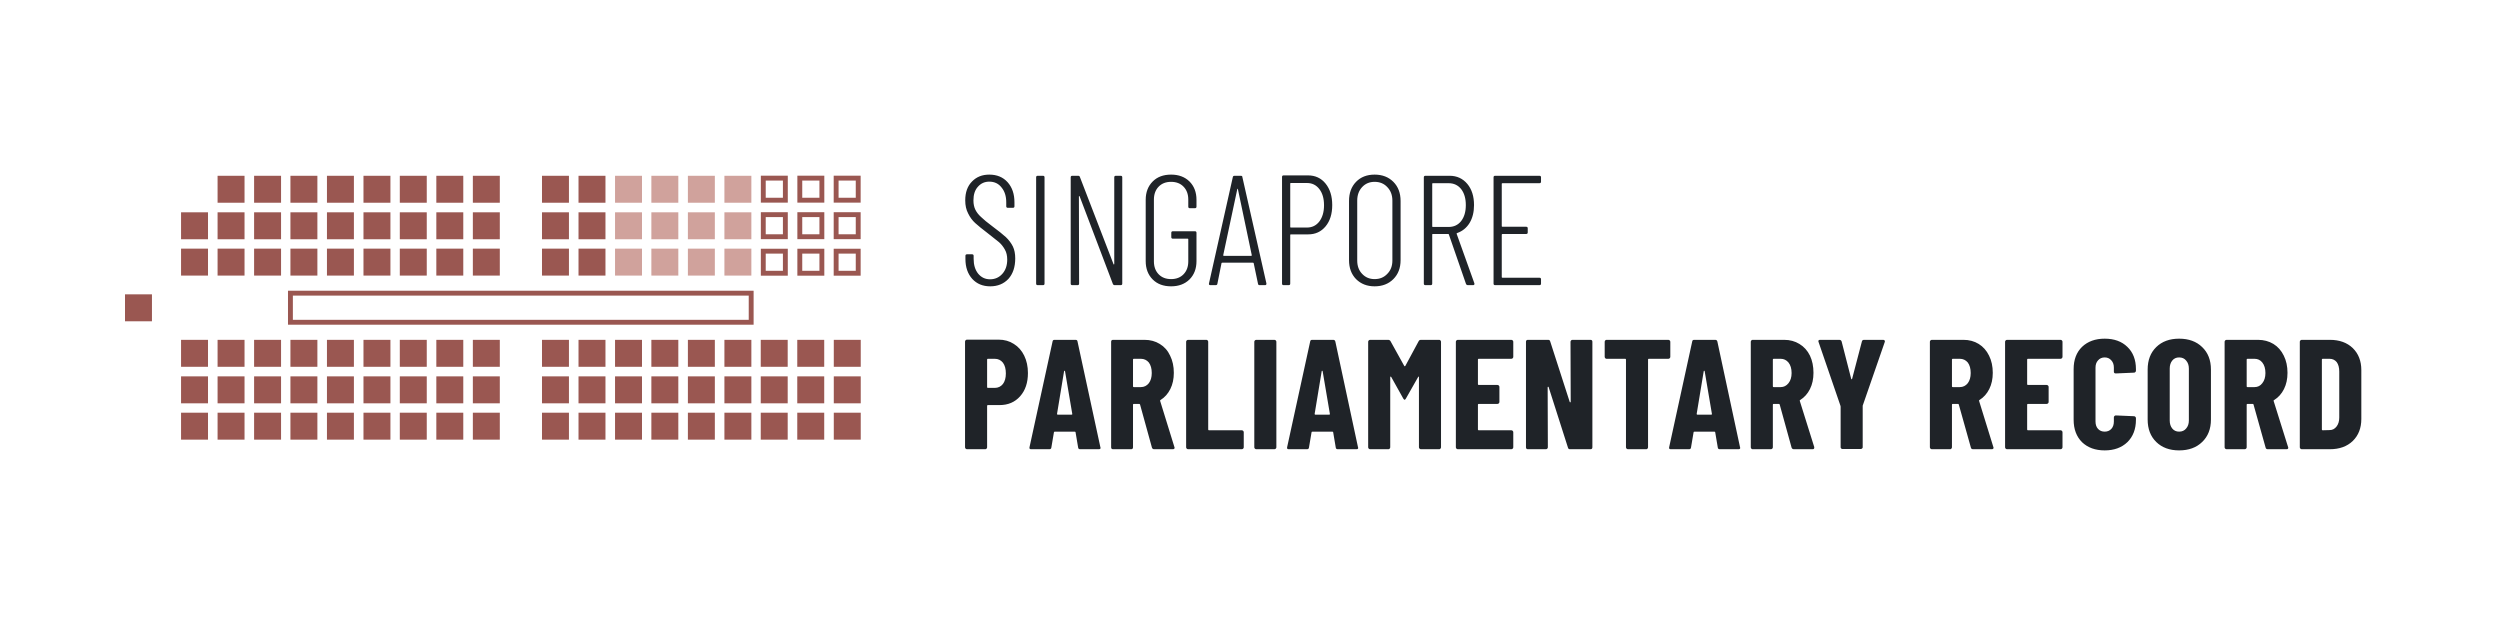
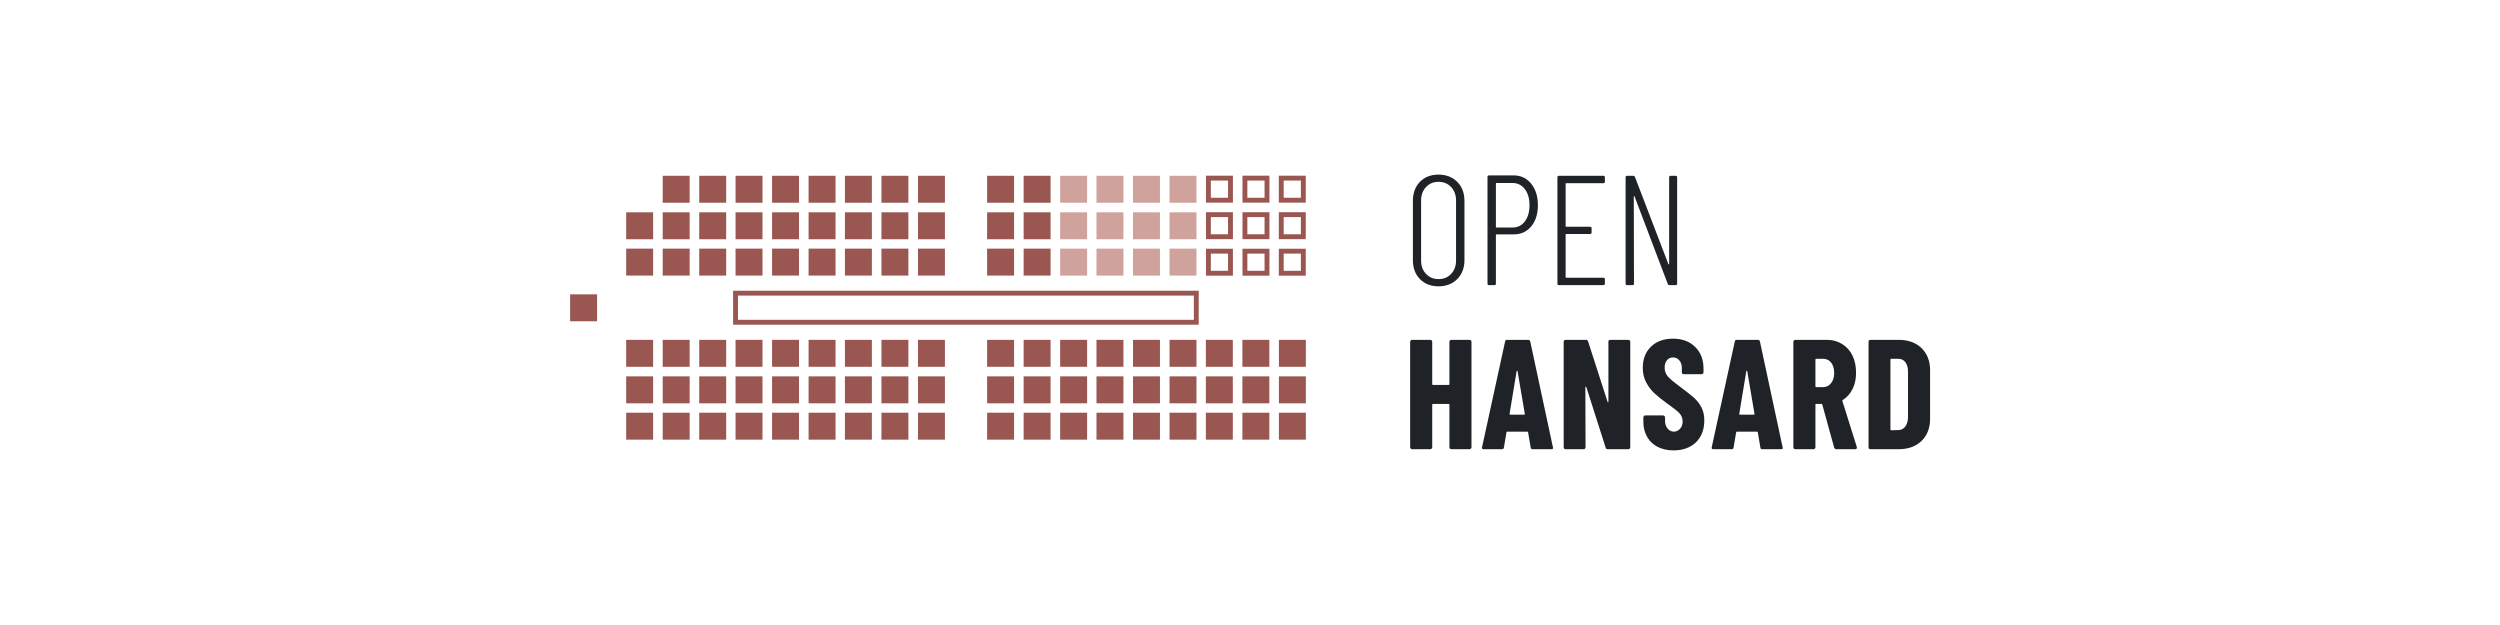
- <svg xmlns="http://www.w3.org/2000/svg" width="1280" height="320" viewBox="0 0 1280 320" role="img" aria-label="Singapore Parliamentary Record">
-   <path fill="#9a5751" d="M92.7 174h13.8v13.8h-13.8zM92.7 192.7h13.8v13.8h-13.8zM92.7 211.3h13.8v13.8h-13.8zM111.4 174h13.8v13.8h-13.8zM111.4 192.7h13.8v13.8h-13.8zM111.4 211.3h13.8v13.8h-13.8zM130.1 174h13.8v13.8h-13.8zM130.1 192.7h13.8v13.8h-13.8zM130.1 211.3h13.8v13.8h-13.8zM148.7 174h13.8v13.8h-13.8zM148.7 192.7h13.8v13.8h-13.8zM148.7 211.3h13.8v13.8h-13.8zM167.4 174h13.8v13.8h-13.8zM167.4 192.7h13.8v13.8h-13.8zM167.4 211.3h13.8v13.8h-13.8zM186.1 174h13.8v13.8h-13.8zM186.1 192.7h13.8v13.8h-13.8zM186.1 211.3h13.8v13.8h-13.8zM204.7 174h13.8v13.8h-13.8zM204.7 192.7h13.8v13.8h-13.8zM204.7 211.3h13.8v13.8h-13.8zM223.4 174h13.8v13.8h-13.8zM223.4 192.7h13.8v13.8h-13.8zM223.4 211.3h13.8v13.8h-13.8zM242.1 174h13.8v13.8h-13.8zM242.1 192.7h13.8v13.8h-13.8zM242.1 211.3h13.8v13.8h-13.8zM277.5 174h13.8v13.8h-13.8zM277.5 192.7h13.8v13.8h-13.8zM277.5 211.3h13.8v13.8h-13.8zM296.2 174h13.8v13.8h-13.8zM296.2 192.7h13.8v13.8h-13.8zM296.2 211.3h13.8v13.8h-13.8zM314.9 174h13.8v13.8h-13.8zM314.9 192.7h13.8v13.8h-13.8zM314.9 211.3h13.8v13.8h-13.8zM333.5 174h13.8v13.8h-13.8zM333.5 192.7h13.8v13.8h-13.8zM333.5 211.3h13.8v13.8h-13.8zM352.2 174h13.8v13.8h-13.8zM352.2 192.7h13.8v13.8h-13.8zM352.2 211.3h13.8v13.8h-13.8zM370.9 174h13.8v13.8h-13.8zM370.9 192.7h13.8v13.8h-13.8zM370.9 211.3h13.8v13.8h-13.8zM389.5 174h13.8v13.8h-13.8zM389.5 192.7h13.8v13.8h-13.8zM389.5 211.3h13.8v13.8h-13.8zM408.2 174h13.8v13.8h-13.8zM408.2 192.7h13.8v13.8h-13.8zM408.2 211.3h13.8v13.8h-13.8zM426.9 174h13.8v13.8h-13.8zM426.9 192.7h13.8v13.8h-13.8zM426.9 211.3h13.8v13.8h-13.8zM296.2 127.3h13.8v13.8h-13.8zM296.2 108.7h13.8v13.8h-13.8zM296.2 90h13.8v13.8h-13.8zM277.5 127.3h13.8v13.8h-13.8zM277.5 108.7h13.8v13.8h-13.8zM277.5 90h13.8v13.8h-13.8zM242.1 127.3h13.8v13.8h-13.8zM242.1 108.7h13.8v13.8h-13.8zM242.1 90h13.8v13.8h-13.8zM223.4 127.3h13.8v13.8h-13.8zM223.4 108.7h13.8v13.8h-13.8zM223.4 90h13.8v13.8h-13.8zM204.7 127.3h13.8v13.8h-13.8zM204.7 108.7h13.8v13.8h-13.8zM204.7 90h13.8v13.8h-13.8zM186.1 127.3h13.8v13.8h-13.8zM186.1 108.7h13.8v13.8h-13.8zM186.1 90h13.8v13.8h-13.8zM167.4 127.3h13.8v13.8h-13.8zM167.4 108.7h13.8v13.8h-13.8zM167.4 90h13.8v13.8h-13.8zM148.7 127.3h13.8v13.8h-13.8zM148.7 108.7h13.8v13.8h-13.8zM148.7 90h13.8v13.8h-13.8zM130.1 127.3h13.8v13.8h-13.8zM130.1 108.7h13.8v13.8h-13.8zM130.1 90h13.8v13.8h-13.8zM111.4 127.3h13.8v13.8h-13.8zM111.4 108.7h13.8v13.8h-13.8zM111.4 90h13.8v13.8h-13.8zM92.7 127.3h13.8v13.8h-13.8zM92.7 108.7h13.8v13.8h-13.8zM64 150.7h13.8v13.8h-13.8z" />
-   <path fill="#d0a29c" d="M370.9 127.3h13.8v13.8h-13.8zM370.9 108.7h13.8v13.8h-13.8zM370.9 90h13.8v13.8h-13.8zM352.2 127.3h13.8v13.8h-13.8zM352.2 108.7h13.8v13.8h-13.8zM352.2 90h13.8v13.8h-13.8zM333.5 127.3h13.8v13.8h-13.8zM333.5 108.7h13.8v13.8h-13.8zM333.5 90h13.8v13.8h-13.8zM314.9 127.3h13.8v13.8h-13.8zM314.9 108.7h13.8v13.8h-13.8zM314.9 90h13.8v13.8h-13.8z" />
-   <path fill="none" stroke="#9a5751" stroke-width="2.5" d="M428.1 128.6h11.3v11.3h-11.3zM428.1 109.9h11.3v11.3h-11.3zM428.1 91.2h11.3v11.3h-11.3zM409.5 128.6h11.3v11.3h-11.3zM409.5 109.9h11.3v11.3h-11.3zM409.5 91.2h11.3v11.3h-11.3zM390.8 128.6h11.3v11.3h-11.3zM390.8 109.9h11.3v11.3h-11.3zM390.8 91.2h11.3v11.3h-11.3z" />
-   <rect x="148.7" y="150.1" width="235.9" height="14.9" fill="none" stroke="#9a5751" stroke-width="2.5" />
-   <path fill="#1f2328" d="M494.3 132.6l0-1.6q0-.8.8-.8l2.6 0q.8 0 .8.8l0 1.5q0 4.7 2.3 7.6q2.4 2.9 6.1 2.9q3.8 0 6.3-2.8q2.5-2.8 2.5-7.3q0-3-1.2-5.1q-1.2-2.2-3-3.8q-1.8-1.5-5.8-4.6q-4.2-3.2-6.4-5.2q-2.2-2-3.6-4.9q-1.5-2.8-1.5-6.7q0-6.2 3.5-9.7q3.4-3.5 8.8-3.5q5.9 0 9.4 3.9q3.5 3.9 3.5 10.3l0 2q0 .8-.8.8l-2.6 0q-.8 0-.8-.8l0-2q0-4.7-2.4-7.6q-2.3-3-6.3-3q-3.5 0-5.8 2.6q-2.3 2.5-2.3 7q0 2.8 1 4.8q1 2 2.9 3.7q1.8 1.8 5.7 4.7q4.7 3.5 7 5.6q2.3 2.2 3.6 4.8q1.2 2.5 1.2 6.1q0 6.6-3.5 10.5q-3.6 3.8-9.3 3.8q-5.7 0-9.2-3.8q-3.5-3.9-3.5-10.2zm36.2 12.6l0-54.4q0-.8.8-.8l2.7 0q.8 0 .8.8l0 54.4q0 .8-.8.8l-2.7 0q-.8 0-.8-.8zm40.8-55.2l2.5 0q.8 0 .8.8l0 54.4q0 .8-.8.8l-3.1 0q-.6 0-.9-.6l-17-44.8q-.1-.3-.3-.2q-.1 0-.1.2l.1 44.6q0 .8-.8.8l-2.7 0q-.8 0-.8-.8l0-54.4q0-.8.8-.8l3.1 0q.6 0 .8.6l17.2 44.6q0 .2.2.2q.2 0 .2-.3l0-44.3q0-.8.8-.8zm15.3 43.7l0-31.4q0-5.8 3.6-9.4q3.5-3.5 9.4-3.5q5.8 0 9.4 3.5q3.6 3.6 3.6 9.4l0 3.5q0 .8-.8.8l-2.6 0q-.8 0-.8-.8l0-3.6q0-4.1-2.4-6.6q-2.4-2.5-6.4-2.5q-4 0-6.4 2.5q-2.4 2.5-2.4 6.6l0 31.6q0 4.1 2.4 6.6q2.4 2.5 6.4 2.5q4 0 6.4-2.5q2.4-2.5 2.4-6.6l0-11.3q0-.3-.3-.3l-7.6 0q-.8 0-.8-.8l0-2.2q0-.8.8-.8l11.3 0q.8 0 .8.8l0 14.5q0 5.8-3.6 9.4q-3.6 3.5-9.4 3.5q-5.9 0-9.4-3.5q-3.6-3.6-3.6-9.4zm57.5 11.6l-2.2-10.5q0-.2-.1-.2q-.1-.1-.3-.1l-15.7 0q-.1 0-.3.1q-.1 0-.1.2l-2.1 10.5q-.1.7-.9.7l-2.7 0q-.4 0-.6-.2q-.2-.3-.1-.7l12.2-54.4q.1-.7.9-.7l3.2 0q.8 0 .8.7l12.3 54.4l0 .2q0 .7-.7.7l-2.8 0q-.7 0-.8-.7zm-17.6-14.3l14.2 0q.2 0 .2-.4l-7.1-33.8q-.1-.2-.1-.2q-.1 0-.2.2l-7.2 33.8q0 .4.2.4zm55.6-26q0 6.8-3.4 10.9q-3.4 4.1-8.9 4.1l-8.9 0q-.3 0-.3.3l0 24.9q0 .8-.8.8l-2.6 0q-.8 0-.8-.8l0-54.6q0-.8.8-.8l12.5 0q5.6 0 9 4.2q3.4 4.2 3.4 11zm-4.2.1q0-5.2-2.4-8.3q-2.4-3.1-6.3-3.1l-8.3 0q-.3 0-.3.3l0 22.2q0 .3.3.3l8.3 0q3.9 0 6.3-3.1q2.4-3.2 2.4-8.3zm12.8 28.1l0-30.3q0-6.1 3.6-9.8q3.6-3.7 9.5-3.7q5.9 0 9.6 3.7q3.7 3.7 3.7 9.8l0 30.3q0 6-3.7 9.7q-3.7 3.7-9.6 3.7q-5.8 0-9.5-3.7q-3.6-3.7-3.6-9.7zm22.2.2l0-30.7q0-4.2-2.6-6.9q-2.5-2.7-6.5-2.7q-3.9 0-6.4 2.7q-2.5 2.7-2.5 6.9l0 30.7q0 4.2 2.5 6.8q2.5 2.7 6.4 2.7q4 0 6.5-2.7q2.6-2.6 2.6-6.8zm37.7 12l-8.8-25.4q-.1-.2-.3-.2l-7.9 0q-.3 0-.3.3l0 25.1q0 .8-.8.8l-2.7 0q-.8 0-.8-.8l0-54.4q0-.8.8-.8l12.4 0q5.6 0 9.1 4.2q3.4 4.1 3.4 10.8q0 5.4-2.3 9.2q-2.3 3.7-6.3 5.1q-.4.1-.3.4l9.1 25.4l0 .3q0 .6-.7.6l-2.6 0q-.7 0-1-.6zm-17.3-51.3l0 21.8q0 .3.3.3l8.1 0q4 0 6.4-3q2.4-3.1 2.4-8.2q0-5.1-2.4-8.2q-2.4-3-6.4-3l-8.1 0q-.3 0-.3.3zm54.9-.3l-18.9 0q-.4 0-.4.3l0 21.7q0 .3.4.3l12.1 0q.8 0 .8.8l0 2.1q0 .8-.8.8l-12.1 0q-.4 0-.4.4l0 21.7q0 .3.4.3l18.9 0q.8 0 .8.8l0 2.2q0 .8-.8.8l-22.7 0q-.8 0-.8-.8l0-54.4q0-.8.8-.8l22.7 0q.8 0 .8.8l0 2.2q0 .8-.8.8zM526.3 191q0 7.4-4 11.9q-4 4.5-10.5 4.5l-6 0q-.4 0-.4.4l0 21.2q0 .4-.3.7q-.2.3-.6.3l-9.4 0q-.4 0-.7-.3q-.3-.3-.3-.7l0-54.1q0-.4.3-.7q.3-.3.7-.3l16.2 0q4.4 0 7.8 2.2q3.4 2.1 5.3 6q1.9 3.9 1.9 8.9zm-11.3.2q0-3.5-1.5-5.5q-1.6-2-4.2-2l-3.5 0q-.4 0-.4.4l0 14.1q0 .4.4.4l3.5 0q2.6 0 4.2-2q1.5-2 1.5-5.4zm37 37.9l-1.3-7.7q0-.4-.5-.4l-10.1 0q-.5 0-.5.4l-1.3 7.7q-.1.9-1 .9l-9.4 0q-1 0-.8-1l11.8-54.1q.1-.9 1-.9l10.8 0q.9 0 1 .9l11.7 54.1l.1.3q0 .7-.9.7l-9.6 0q-.9 0-1-.9zm-10.5-16.8l7.2 0q.4 0 .3-.4l-3.7-21.8q-.1-.3-.3-.3q-.1 0-.2.3l-3.6 21.8q0 .4.3.4zm48.3 16.9l-6.1-22.1q-.2-.3-.4-.3l-2.8 0q-.4 0-.4.4l0 21.8q0 .4-.2.7q-.3.3-.7.3l-9.4 0q-.4 0-.7-.3q-.2-.3-.2-.7l0-54q0-.4.2-.7q.3-.3.7-.3l16.2 0q4.4 0 7.8 2.1q3.5 2.1 5.3 6q1.9 3.8 1.9 8.8q0 4.7-1.8 8.3q-1.8 3.6-5 5.6q-.1.1-.2.2q-.1.1 0 .3l7.3 23.6l.1.3q0 .8-.9.8l-9.6 0q-.8 0-1.1-.8zm-9.7-45.1l0 13.7q0 .4.4.4l3.6 0q2.5 0 4.1-2q1.5-2 1.5-5.2q0-3.4-1.5-5.4q-1.6-1.9-4.1-1.9l-3.6 0q-.4 0-.4.4zm27.2 44.9l0-54q0-.4.3-.7q.3-.3.7-.3l9.4 0q.4 0 .6.3q.3.3.3.7l0 44.9q0 .4.4.4l16.8 0q.4 0 .7.3q.3.3.3.7l0 7.7q0 .4-.3.7q-.3.3-.7.3l-27.5 0q-.4 0-.7-.3q-.3-.3-.3-.7zm34.9 0l0-54q0-.4.3-.7q.3-.3.7-.3l9.3 0q.4 0 .7.3q.3.3.3.7l0 54q0 .4-.3.7q-.3.3-.7.3l-9.3 0q-.4 0-.7-.3q-.3-.3-.3-.7zm41.7.1l-1.3-7.7q0-.4-.5-.4l-10.1 0q-.5 0-.5.4l-1.3 7.7q-.1.9-1 .9l-9.4 0q-1 0-.8-1l11.8-54.1q.1-.9 1-.9l10.8 0q.9 0 1.1.9l11.6 54.1l.1.3q0 .7-.9.7l-9.6 0q-.9 0-1-.9zm-10.5-16.8l7.2 0q.4 0 .3-.4l-3.7-21.8q-.1-.3-.3-.3q-.1 0-.2.3l-3.6 21.8q0 .4.3.4zm54.2-38.3l9.3 0q.4 0 .6.3q.3.3.3.7l0 54q0 .4-.3.7q-.2.3-.6.3l-9.4 0q-.4 0-.7-.3q-.3-.3-.3-.7l0-35.9q0-.3-.1-.3q-.2 0-.3.2l-6.3 11.1q-.4.6-.6.6q-.3 0-.7-.6l-6.2-11.1q-.2-.2-.3-.2q-.2 0-.2.3l0 35.9q0 .4-.3.7q-.2.3-.6.3l-9.4 0q-.4 0-.7-.3q-.3-.3-.3-.7l0-54q0-.4.3-.7q.3-.3.7-.3l9.2 0q.8 0 1.2.6l7.1 12.8q.3.3.5 0l6.9-12.8q.3-.6 1.2-.6zm46.2 9.7l-16.7 0q-.4 0-.4.4l0 12.6q0 .4.4.4l9.6 0q.4 0 .7.3q.3.3.3.7l0 7.7q0 .4-.3.7q-.3.3-.7.3l-9.6 0q-.4 0-.4.4l0 12.7q0 .4.4.4l16.7 0q.4 0 .7.3q.3.3.3.7l0 7.7q0 .4-.3.7q-.3.3-.7.3l-27.4 0q-.4 0-.7-.3q-.3-.3-.3-.7l0-54q0-.4.3-.7q.3-.3.7-.3l27.4 0q.4 0 .7.3q.3.3.3.7l0 7.7q0 .4-.3.7q-.3.3-.7.3zm31.3-9.7l9.3 0q.4 0 .7.3q.2.3.2.7l0 54q0 .4-.2.7q-.3.3-.7.3l-10.6 0q-.8 0-1-.8l-9.9-31q-.1-.2-.3-.2q-.2.1-.2.3l.1 30.7q0 .4-.3.7q-.3.3-.7.3l-9.3 0q-.4 0-.7-.3q-.2-.3-.2-.7l0-54q0-.4.2-.7q.3-.3.7-.3l10.5 0q.8 0 1 .8l10 31q.1.2.3.2q.2-.1.2-.3l-.1-30.7q0-.4.3-.7q.3-.3.7-.3zm50.1 1l0 7.7q0 .4-.3.7q-.3.3-.7.3l-10 0q-.4 0-.4.4l0 44.9q0 .4-.3.7q-.2.3-.6.3l-9.4 0q-.4 0-.7-.3q-.3-.3-.3-.7l0-44.9q0-.4-.4-.4l-9.6 0q-.4 0-.6-.3q-.3-.3-.3-.7l0-7.7q0-.4.3-.7q.2-.3.6-.3l31.7 0q.4 0 .7.3q.3.3.3.7zm24.3 54.1l-1.3-7.7q0-.4-.5-.4l-10.1 0q-.5 0-.5.4l-1.3 7.7q-.1.9-1 .9l-9.4 0q-1 0-.8-1l11.8-54.1q.1-.9 1-.9l10.8 0q.9 0 1.1.9l11.6 54.1l.1.3q0 .7-.9.7l-9.6 0q-.9 0-1-.9zm-10.5-16.8l7.2 0q.4 0 .3-.4l-3.7-21.8q-.1-.3-.3-.3q-.1 0-.2.3l-3.6 21.8q0 .4.3.4zm48.3 16.9l-6.1-22.1q-.2-.3-.4-.3l-2.7 0q-.4 0-.4.4l0 21.8q0 .4-.3.7q-.3.3-.7.3l-9.4 0q-.4 0-.6-.3q-.3-.3-.3-.7l0-54q0-.4.3-.7q.2-.3.6-.3l16.2 0q4.4 0 7.8 2.1q3.5 2.1 5.4 6q1.8 3.8 1.8 8.8q0 4.7-1.8 8.3q-1.8 3.6-5 5.6q-.1.1-.2.2q-.1.1 0 .3l7.4 23.6l0 .3q0 .8-.8.8l-9.6 0q-.9 0-1.2-.8zm-9.6-45.1l0 13.7q0 .4.4.4l3.6 0q2.4 0 4-2q1.6-2 1.6-5.2q0-3.4-1.6-5.4q-1.6-1.9-4-1.9l-3.6 0q-.4 0-.4.4zm34.7 44.9l0-20.8l-.1-.5l-11.2-32.6q-.1-.1-.1-.4q0-.7.9-.7l9.8 0q.9 0 1.2.8l4.9 19.1q.1.3.3.3q.1 0 .2-.3l5-19.1q.2-.8 1.1-.8l9.8 0q.5 0 .7.3q.3.3.1.8l-11.3 32.6l0 .5l0 20.8q0 .4-.3.6q-.3.3-.7.3l-9.4 0q-.4 0-.6-.3q-.3-.2-.3-.6zm66.7.2l-6.2-22.1q-.1-.3-.4-.3l-2.7 0q-.4 0-.4.4l0 21.8q0 .4-.3.7q-.2.3-.6.3l-9.4 0q-.4 0-.7-.3q-.3-.3-.3-.7l0-54q0-.4.3-.7q.3-.3.7-.3l16.2 0q4.4 0 7.8 2.1q3.4 2.1 5.3 6q1.9 3.8 1.9 8.8q0 4.7-1.8 8.3q-1.8 3.6-5 5.6q-.2.1-.2.2q-.1.1 0 .3l7.3 23.6l.1.3q0 .8-.9.8l-9.6 0q-.9 0-1.1-.8zm-9.7-45.1l0 13.7q0 .4.4.4l3.6 0q2.5 0 4.1-2q1.5-2 1.5-5.2q0-3.4-1.5-5.4q-1.6-1.9-4.1-1.9l-3.6 0q-.4 0-.4.4zm55.6-.4l-16.7 0q-.4 0-.4.4l0 12.6q0 .4.4.4l9.6 0q.4 0 .7.3q.3.3.3.7l0 7.7q0 .4-.3.7q-.3.3-.7.3l-9.6 0q-.4 0-.4.4l0 12.7q0 .4.4.4l16.7 0q.4 0 .7.3q.3.3.3.7l0 7.7q0 .4-.3.7q-.3.3-.7.3l-27.4 0q-.4 0-.7-.3q-.3-.3-.3-.7l0-54q0-.4.3-.7q.3-.3.7-.3l27.4 0q.4 0 .7.3q.3.3.3.7l0 7.7q0 .4-.3.7q-.3.3-.7.3zm6.7 31.2l0-25.9q0-7.2 4.3-11.4q4.4-4.2 11.6-4.2q7.3 0 11.6 4.2q4.4 4.2 4.4 11.4l0 .8q0 .4-.3.7q-.3.3-.7.3l-9.3.4q-1 0-1-.9l0-2.1q0-2.3-1.3-3.7q-1.3-1.5-3.4-1.5q-2.1 0-3.4 1.5q-1.3 1.4-1.3 3.7l0 27.6q0 2.4 1.3 3.8q1.3 1.4 3.4 1.4q2.1 0 3.4-1.4q1.3-1.4 1.3-3.8l0-2.1q0-.4.3-.7q.3-.3.7-.3l9.3.4q.4 0 .7.3q.3.3.3.7l0 .8q0 7.2-4.4 11.5q-4.4 4.2-11.6 4.2q-7.2 0-11.6-4.2q-4.3-4.3-4.3-11.5zm37.9-.1l0-25.6q0-7.2 4.4-11.5q4.4-4.3 11.7-4.3q7.4 0 11.8 4.3q4.5 4.3 4.5 11.5l0 25.6q0 7.2-4.5 11.5q-4.4 4.3-11.8 4.3q-7.3 0-11.7-4.3q-4.4-4.3-4.4-11.5zm21.1.5l0-26.6q0-2.5-1.4-4.1q-1.3-1.6-3.6-1.6q-2.2 0-3.5 1.6q-1.3 1.6-1.3 4.1l0 26.6q0 2.5 1.3 4.1q1.3 1.6 3.5 1.6q2.3 0 3.6-1.6q1.4-1.6 1.4-4.1zm39.3 13.9l-6.2-22.1q-.1-.3-.4-.3l-2.7 0q-.4 0-.4.4l0 21.8q0 .4-.3.7q-.3.3-.7.3l-9.3 0q-.4 0-.7-.3q-.3-.3-.3-.7l0-54q0-.4.3-.7q.3-.3.7-.3l16.1 0q4.4 0 7.9 2.1q3.4 2.1 5.3 6q1.9 3.8 1.9 8.8q0 4.7-1.8 8.3q-1.8 3.6-5 5.6q-.2.1-.3.2q0 .1 0 .3l7.4 23.6l.1.3q0 .8-.9.8l-9.6 0q-.9 0-1.1-.8zm-9.7-45.1l0 13.7q0 .4.4.4l3.6 0q2.5 0 4-2q1.6-2 1.6-5.2q0-3.4-1.6-5.4q-1.5-1.9-4-1.9l-3.6 0q-.4 0-.4.4zm27.2 44.9l0-54q0-.4.3-.7q.3-.3.7-.3l14.4 0q7.3 0 11.7 4.2q4.4 4.3 4.4 11.3l0 25q0 7-4.4 11.3q-4.4 4.2-11.7 4.2l-14.4 0q-.4 0-.7-.3q-.3-.3-.3-.7zm11.7-8.7l3.6-.1q2.1 0 3.5-1.8q1.4-1.8 1.4-4.6l0-23.6q0-3-1.3-4.8q-1.4-1.7-3.7-1.7l-3.5 0q-.4 0-.4.4l0 35.8q0 .4.4.4z" />
+ <svg xmlns="http://www.w3.org/2000/svg" width="1280" height="320" viewBox="0 0 1280 320" role="img" aria-label="Open Hansard">
+   <g transform="translate(227.9 0)">
+     <path fill="#9a5751" d="M92.7 174h13.8v13.8h-13.8zM92.7 192.7h13.8v13.8h-13.8zM92.7 211.3h13.8v13.8h-13.8zM111.4 174h13.8v13.8h-13.8zM111.4 192.7h13.8v13.8h-13.8zM111.4 211.3h13.8v13.8h-13.8zM130.1 174h13.8v13.8h-13.8zM130.1 192.7h13.8v13.8h-13.8zM130.1 211.3h13.8v13.8h-13.8zM148.7 174h13.8v13.8h-13.8zM148.7 192.7h13.8v13.8h-13.8zM148.7 211.3h13.8v13.8h-13.8zM167.4 174h13.8v13.8h-13.8zM167.4 192.7h13.8v13.8h-13.8zM167.4 211.3h13.8v13.8h-13.8zM186.1 174h13.8v13.8h-13.8zM186.1 192.7h13.8v13.8h-13.8zM186.1 211.3h13.8v13.8h-13.8zM204.7 174h13.8v13.8h-13.8zM204.7 192.7h13.8v13.8h-13.8zM204.7 211.3h13.8v13.8h-13.8zM223.4 174h13.8v13.8h-13.8zM223.4 192.7h13.8v13.8h-13.8zM223.4 211.3h13.8v13.8h-13.8zM242.1 174h13.8v13.8h-13.8zM242.1 192.7h13.8v13.8h-13.8zM242.1 211.3h13.8v13.8h-13.8zM277.5 174h13.8v13.8h-13.8zM277.5 192.7h13.8v13.8h-13.8zM277.5 211.3h13.8v13.8h-13.8zM296.2 174h13.8v13.8h-13.8zM296.2 192.7h13.8v13.8h-13.8zM296.2 211.3h13.8v13.8h-13.8zM314.9 174h13.8v13.8h-13.8zM314.9 192.7h13.8v13.8h-13.8zM314.9 211.3h13.8v13.8h-13.8zM333.5 174h13.8v13.8h-13.8zM333.5 192.7h13.8v13.8h-13.8zM333.5 211.3h13.8v13.8h-13.8zM352.2 174h13.8v13.8h-13.8zM352.2 192.7h13.8v13.8h-13.8zM352.2 211.3h13.8v13.8h-13.8zM370.9 174h13.8v13.8h-13.8zM370.9 192.7h13.8v13.8h-13.8zM370.9 211.3h13.8v13.8h-13.8zM389.5 174h13.8v13.8h-13.8zM389.5 192.7h13.8v13.8h-13.8zM389.5 211.3h13.8v13.8h-13.8zM408.2 174h13.8v13.8h-13.8zM408.2 192.7h13.8v13.8h-13.8zM408.2 211.3h13.8v13.8h-13.8zM426.9 174h13.8v13.8h-13.8zM426.9 192.7h13.8v13.8h-13.8zM426.9 211.3h13.8v13.8h-13.8zM296.2 127.3h13.8v13.8h-13.8zM296.2 108.7h13.8v13.8h-13.8zM296.2 90h13.8v13.8h-13.8zM277.5 127.3h13.8v13.8h-13.8zM277.5 108.7h13.8v13.8h-13.8zM277.5 90h13.8v13.8h-13.8zM242.1 127.3h13.8v13.8h-13.8zM242.1 108.7h13.8v13.8h-13.8zM242.1 90h13.8v13.8h-13.8zM223.4 127.3h13.8v13.8h-13.8zM223.4 108.7h13.8v13.8h-13.8zM223.4 90h13.8v13.8h-13.8zM204.7 127.3h13.8v13.8h-13.8zM204.7 108.7h13.8v13.8h-13.8zM204.7 90h13.8v13.8h-13.8zM186.1 127.3h13.8v13.8h-13.8zM186.1 108.7h13.8v13.8h-13.8zM186.1 90h13.8v13.8h-13.8zM167.4 127.3h13.8v13.8h-13.8zM167.4 108.7h13.8v13.8h-13.8zM167.4 90h13.8v13.8h-13.8zM148.7 127.3h13.8v13.8h-13.8zM148.7 108.7h13.8v13.8h-13.8zM148.7 90h13.8v13.8h-13.8zM130.1 127.3h13.8v13.8h-13.8zM130.1 108.7h13.8v13.8h-13.8zM130.1 90h13.8v13.8h-13.8zM111.4 127.3h13.8v13.8h-13.8zM111.4 108.7h13.8v13.8h-13.8zM111.4 90h13.8v13.8h-13.8zM92.7 127.3h13.8v13.8h-13.8zM92.7 108.7h13.8v13.8h-13.8zM64 150.7h13.8v13.8h-13.8z" />
+     <path fill="#d0a29c" d="M370.9 127.3h13.8v13.8h-13.8zM370.9 108.7h13.8v13.8h-13.8zM370.9 90h13.8v13.8h-13.8zM352.2 127.3h13.8v13.8h-13.8zM352.2 108.7h13.8v13.8h-13.8zM352.2 90h13.8v13.8h-13.8zM333.5 127.3h13.8v13.8h-13.8zM333.5 108.7h13.8v13.8h-13.8zM333.5 90h13.8v13.8h-13.8zM314.9 127.3h13.8v13.8h-13.8zM314.9 108.7h13.8v13.8h-13.8zM314.9 90h13.8v13.8h-13.8z" />
+     <path fill="none" stroke="#9a5751" stroke-width="2.5" d="M428.1 128.6h11.3v11.3h-11.3zM428.1 109.9h11.3v11.3h-11.3zM428.1 91.2h11.3v11.3h-11.3zM409.5 128.6h11.3v11.3h-11.3zM409.5 109.9h11.3v11.3h-11.3zM409.5 91.2h11.3v11.3h-11.3zM390.8 128.6h11.3v11.3h-11.3zM390.8 109.9h11.3v11.3h-11.3zM390.8 91.2h11.3v11.3h-11.3z" />
+     <rect x="148.7" y="150.1" width="235.9" height="14.9" fill="none" stroke="#9a5751" stroke-width="2.5" />
+     <path fill="#1f2328" d="M495.5 133.2V102.9Q495.5 96.8 499.1 93.1Q502.7 89.4 508.6 89.4Q514.5 89.4 518.2 93.1Q521.9 96.8 521.9 102.9V133.2Q521.9 139.2 518.2 142.9Q514.5 146.6 508.6 146.6Q502.8 146.6 499.1 142.9Q495.5 139.2 495.5 133.2ZM517.6 133.4V102.7Q517.6 98.5 515.1 95.8Q512.6 93.1 508.6 93.1Q504.7 93.1 502.2 95.8Q499.7 98.5 499.7 102.7V133.4Q499.7 137.6 502.2 140.2Q504.7 142.9 508.6 142.9Q512.6 142.9 515.1 140.2Q517.6 137.6 517.6 133.4ZM559.5 105Q559.5 111.8 556.1 115.9Q552.7 120 547.2 120H538.3Q538 120 538 120.3V145.2Q538 146 537.2 146H534.5Q533.7 146 533.7 145.2V90.6Q533.7 89.8 534.5 89.8H547Q552.6 89.8 556 94Q559.5 98.2 559.5 105ZM555.2 105.1Q555.2 99.9 552.8 96.8Q550.4 93.7 546.5 93.7H538.3Q538 93.7 538 94V116.2Q538 116.5 538.3 116.5H546.5Q550.4 116.5 552.8 113.4Q555.2 110.2 555.2 105.1ZM593 93.8H574Q573.7 93.8 573.7 94.1V115.8Q573.7 116.1 574 116.1H586.2Q587 116.1 587 116.9V119Q587 119.8 586.2 119.8H574Q573.7 119.8 573.7 120.2V141.9Q573.7 142.2 574 142.2H593Q593.8 142.2 593.8 143V145.2Q593.8 146 593 146H570.3Q569.5 146 569.5 145.2V90.8Q569.5 90 570.3 90H593Q593.8 90 593.8 90.8V93Q593.8 93.8 593 93.8ZM627.5 90H630Q630.8 90 630.8 90.8V145.2Q630.8 146 630 146H626.9Q626.3 146 626 145.4L609 100.6Q608.9 100.3 608.8 100.4Q608.6 100.4 608.6 100.6L608.7 145.2Q608.7 146 607.9 146H605.2Q604.4 146 604.4 145.2V90.8Q604.4 90 605.2 90H608.3Q608.9 90 609.2 90.6L626.3 135.2Q626.4 135.4 626.5 135.4Q626.7 135.4 626.7 135.1V90.8Q626.7 90 627.5 90ZM515.2 174H524.5Q524.9 174 525.2 174.3Q525.5 174.6 525.5 175V229Q525.5 229.4 525.2 229.7Q524.9 230 524.5 230H515.2Q514.8 230 514.5 229.7Q514.2 229.4 514.2 229V207.2Q514.2 206.8 513.8 206.8H505.8Q505.4 206.8 505.4 207.2V229Q505.4 229.4 505.1 229.7Q504.8 230 504.4 230H495.1Q494.7 230 494.4 229.7Q494.1 229.4 494.1 229V175Q494.1 174.6 494.4 174.3Q494.7 174 495.1 174H504.4Q504.8 174 505.1 174.3Q505.4 174.6 505.4 175V196.7Q505.4 197.1 505.8 197.1H513.8Q514.2 197.1 514.2 196.7V175Q514.2 174.6 514.5 174.3Q514.8 174 515.2 174ZM555.8 229.1 554.5 221.4Q554.5 221 554 221H543.9Q543.4 221 543.4 221.4L542.1 229.1Q542 230 541.1 230H531.7Q530.7 230 530.9 229L542.7 174.9Q542.8 174 543.7 174H554.5Q555.4 174 555.6 174.9L567.2 229L567.3 229.3Q567.3 230 566.4 230H556.8Q555.9 230 555.8 229.1ZM545.3 212.3H552.5Q552.9 212.3 552.8 211.9L549.1 190.1Q549 189.8 548.8 189.8Q548.7 189.8 548.6 190.1L545 211.9Q545 212.3 545.3 212.3ZM596.5 174H605.8Q606.2 174 606.5 174.3Q606.8 174.6 606.8 175V229Q606.8 229.4 606.5 229.7Q606.2 230 605.8 230H595.2Q594.4 230 594.2 229.2L584.3 198.2Q584.2 198 584 198Q583.8 198.1 583.8 198.3L583.9 229Q583.9 229.4 583.6 229.7Q583.3 230 582.9 230H573.6Q573.2 230 573 229.7Q572.7 229.4 572.7 229V175Q572.7 174.6 573 174.3Q573.2 174 573.6 174H584.1Q584.9 174 585.2 174.8L595.2 205.8Q595.2 206 595.4 206Q595.6 205.9 595.6 205.7L595.6 175Q595.6 174.6 595.8 174.3Q596.1 174 596.5 174ZM613.5 216V213.7Q613.5 213.3 613.8 213Q614 212.7 614.4 212.7H623.6Q624 212.7 624.3 213Q624.6 213.3 624.6 213.7V215.4Q624.6 217.9 625.9 219.4Q627.2 221 629.1 221Q631 221 632.3 219.5Q633.6 218.1 633.6 215.8Q633.6 213.4 632 211.6Q630.4 209.9 625.7 206.6Q621.7 203.7 619.2 201.4Q616.8 199.2 615 195.9Q613.2 192.6 613.2 188.3Q613.2 181.5 617.5 177.4Q621.7 173.4 628.7 173.4Q635.7 173.4 640 177.6Q644.3 181.8 644.3 188.7V190.6Q644.3 191 644 191.3Q643.7 191.6 643.3 191.6H634.1Q633.7 191.6 633.4 191.3Q633.2 191 633.2 190.6V188.5Q633.2 186 631.9 184.5Q630.7 183 628.7 183Q626.8 183 625.6 184.4Q624.4 185.8 624.4 188.3Q624.4 190.7 625.9 192.6Q627.4 194.4 631.9 197.7Q636.8 201.4 639.4 203.6Q641.9 205.9 643.3 208.7Q644.7 211.4 644.7 215.3Q644.7 222.3 640.4 226.5Q636 230.6 629 230.6Q624.4 230.6 620.8 228.8Q617.3 227 615.4 223.6Q613.5 220.3 613.5 216ZM673.4 229.1 672.1 221.4Q672.1 221 671.6 221H661.5Q661 221 661 221.4L659.7 229.1Q659.6 230 658.7 230H649.3Q648.3 230 648.5 229L660.3 174.9Q660.4 174 661.3 174H672.1Q673 174 673.2 174.9L684.8 229L684.9 229.3Q684.9 230 684 230H674.4Q673.5 230 673.4 229.1ZM662.9 212.3H670.1Q670.5 212.3 670.4 211.9L666.7 190.1Q666.6 189.8 666.4 189.8Q666.3 189.8 666.2 190.1L662.6 211.9Q662.6 212.3 662.9 212.3ZM711.2 229.2 705.1 207.1Q704.9 206.8 704.7 206.8H702Q701.6 206.8 701.6 207.2V229Q701.6 229.4 701.3 229.7Q701 230 700.6 230H691.2Q690.8 230 690.6 229.7Q690.3 229.4 690.3 229V175Q690.3 174.6 690.6 174.3Q690.8 174 691.2 174H707.4Q711.8 174 715.2 176.1Q718.7 178.2 720.6 182.1Q722.4 185.9 722.4 190.9Q722.4 195.6 720.6 199.2Q718.8 202.8 715.6 204.8Q715.5 204.9 715.4 205Q715.3 205.1 715.4 205.3L722.8 228.9L722.8 229.2Q722.8 230 722 230H712.4Q711.5 230 711.2 229.2ZM701.6 184.1V197.8Q701.6 198.2 702 198.2H705.6Q708 198.2 709.6 196.2Q711.2 194.2 711.2 191Q711.2 187.6 709.6 185.6Q708 183.7 705.6 183.7H702Q701.6 183.7 701.6 184.1ZM728.8 229V175Q728.8 174.6 729 174.3Q729.3 174 729.7 174H744.2Q751.5 174 755.9 178.2Q760.3 182.5 760.3 189.5V214.5Q760.3 221.5 755.9 225.8Q751.5 230 744.2 230H729.7Q729.3 230 729 229.7Q728.8 229.4 728.8 229ZM740.4 220.3 744 220.2Q746.2 220.2 747.6 218.4Q748.9 216.6 749 213.8V190.2Q749 187.2 747.6 185.4Q746.3 183.7 744 183.7H740.4Q740 183.7 740 184.1V219.9Q740 220.3 740.4 220.3Z" />
+   </g>
</svg>
